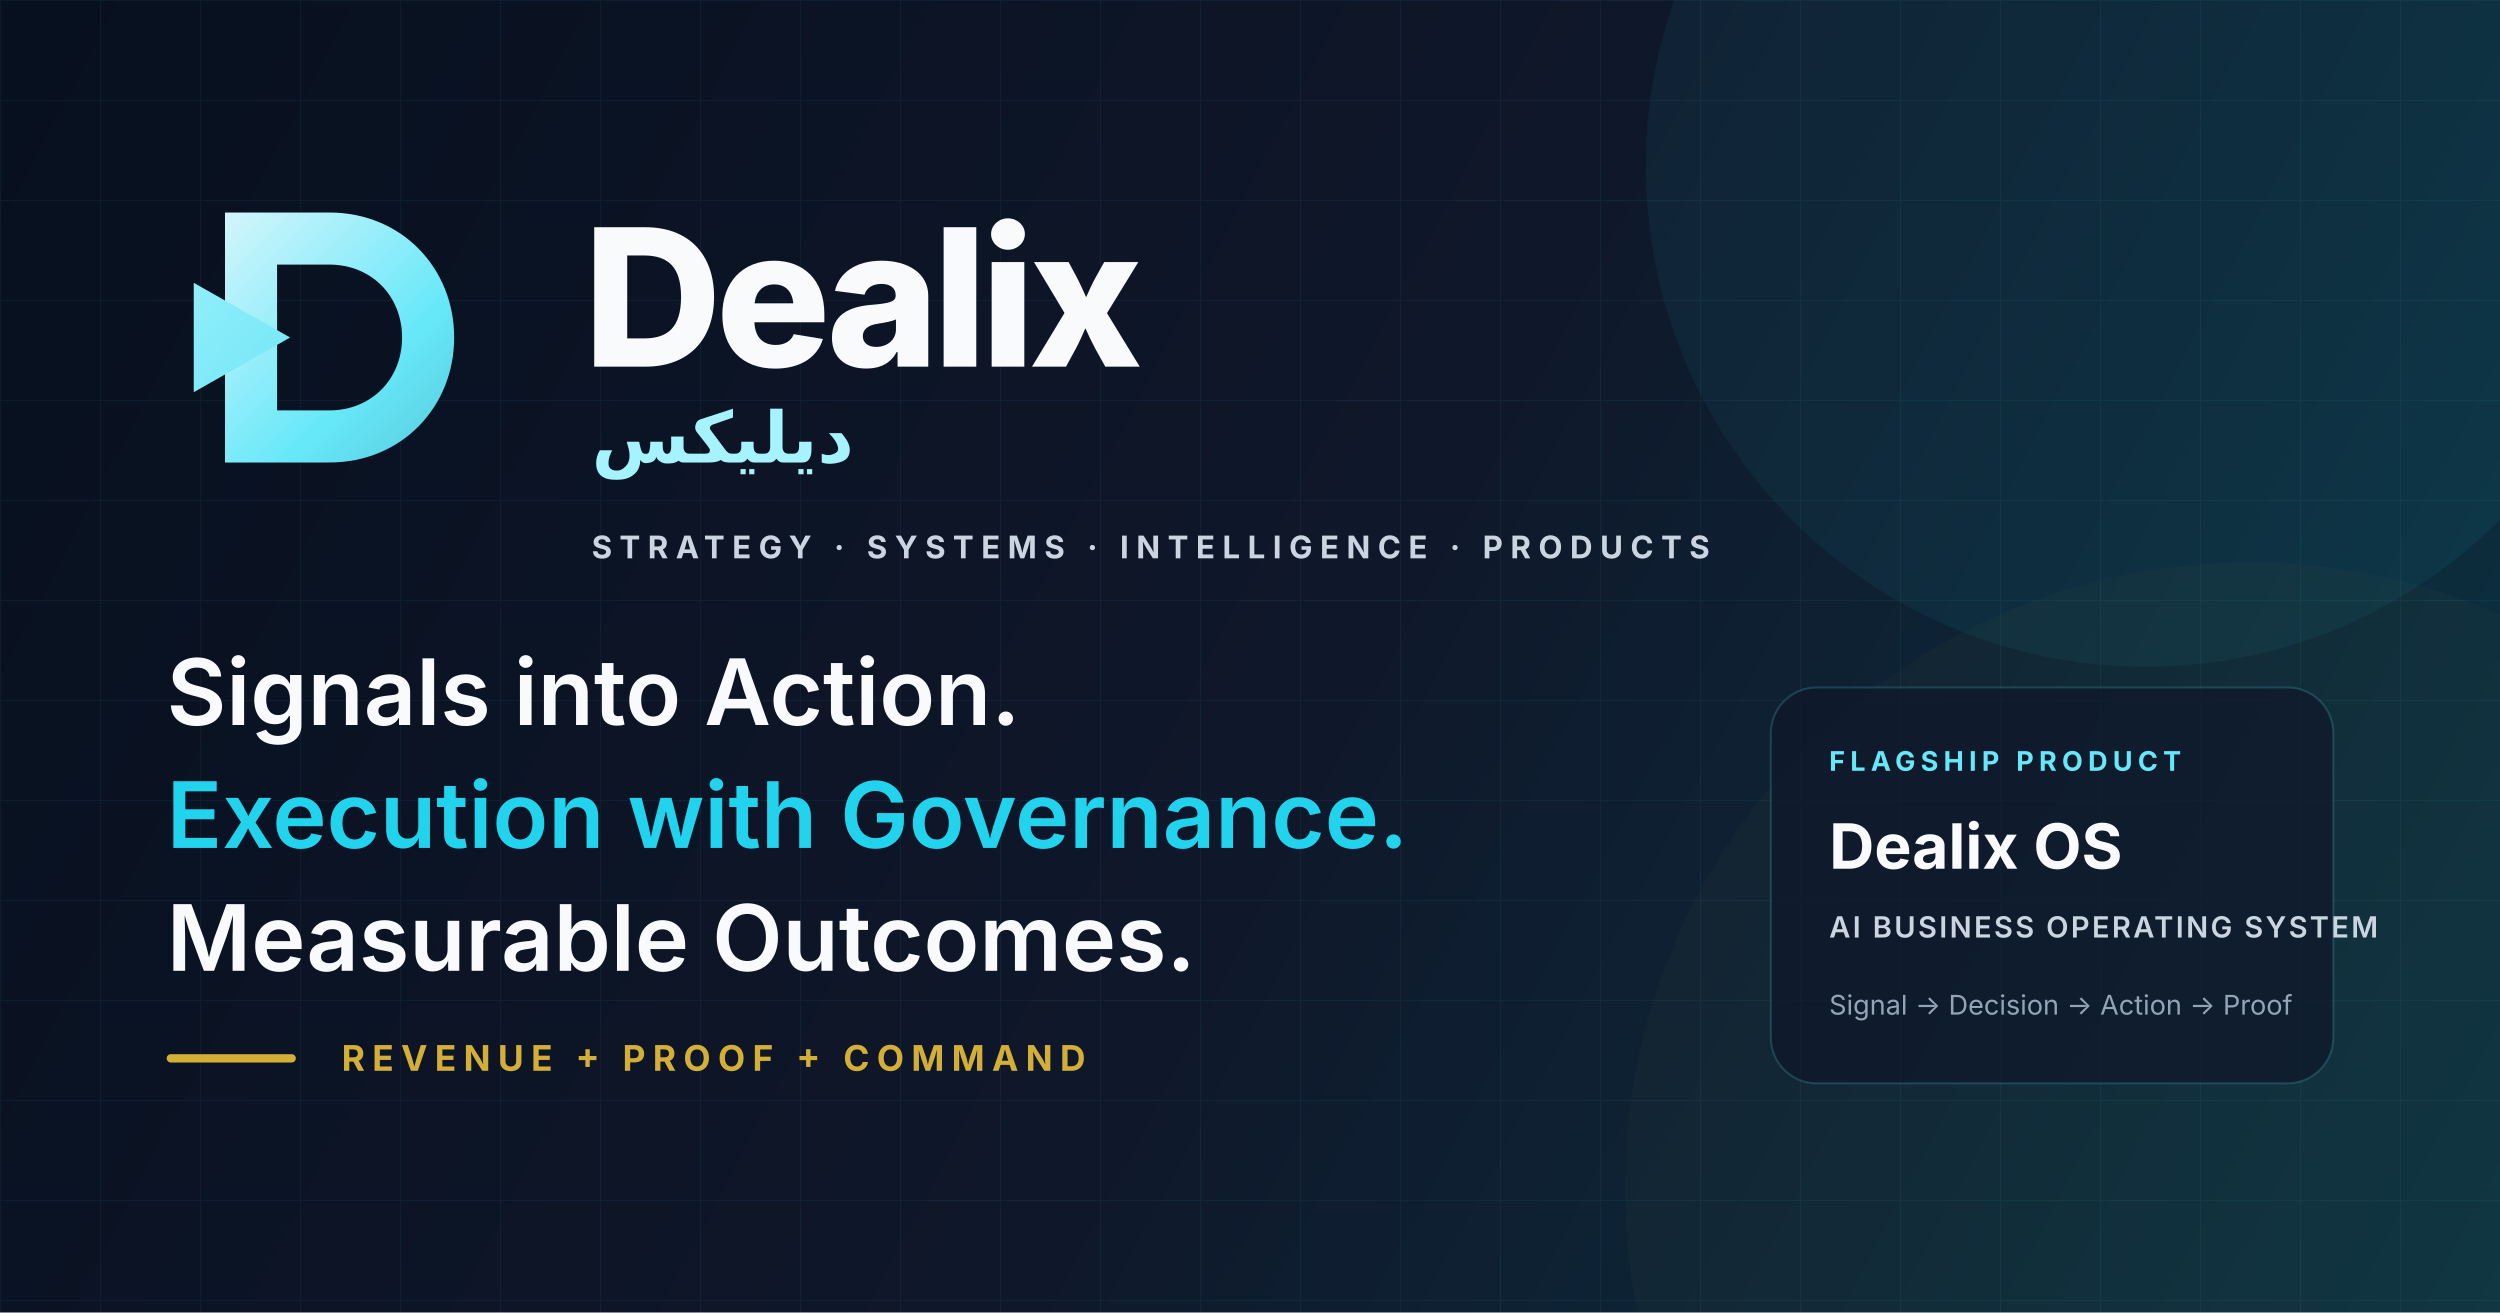
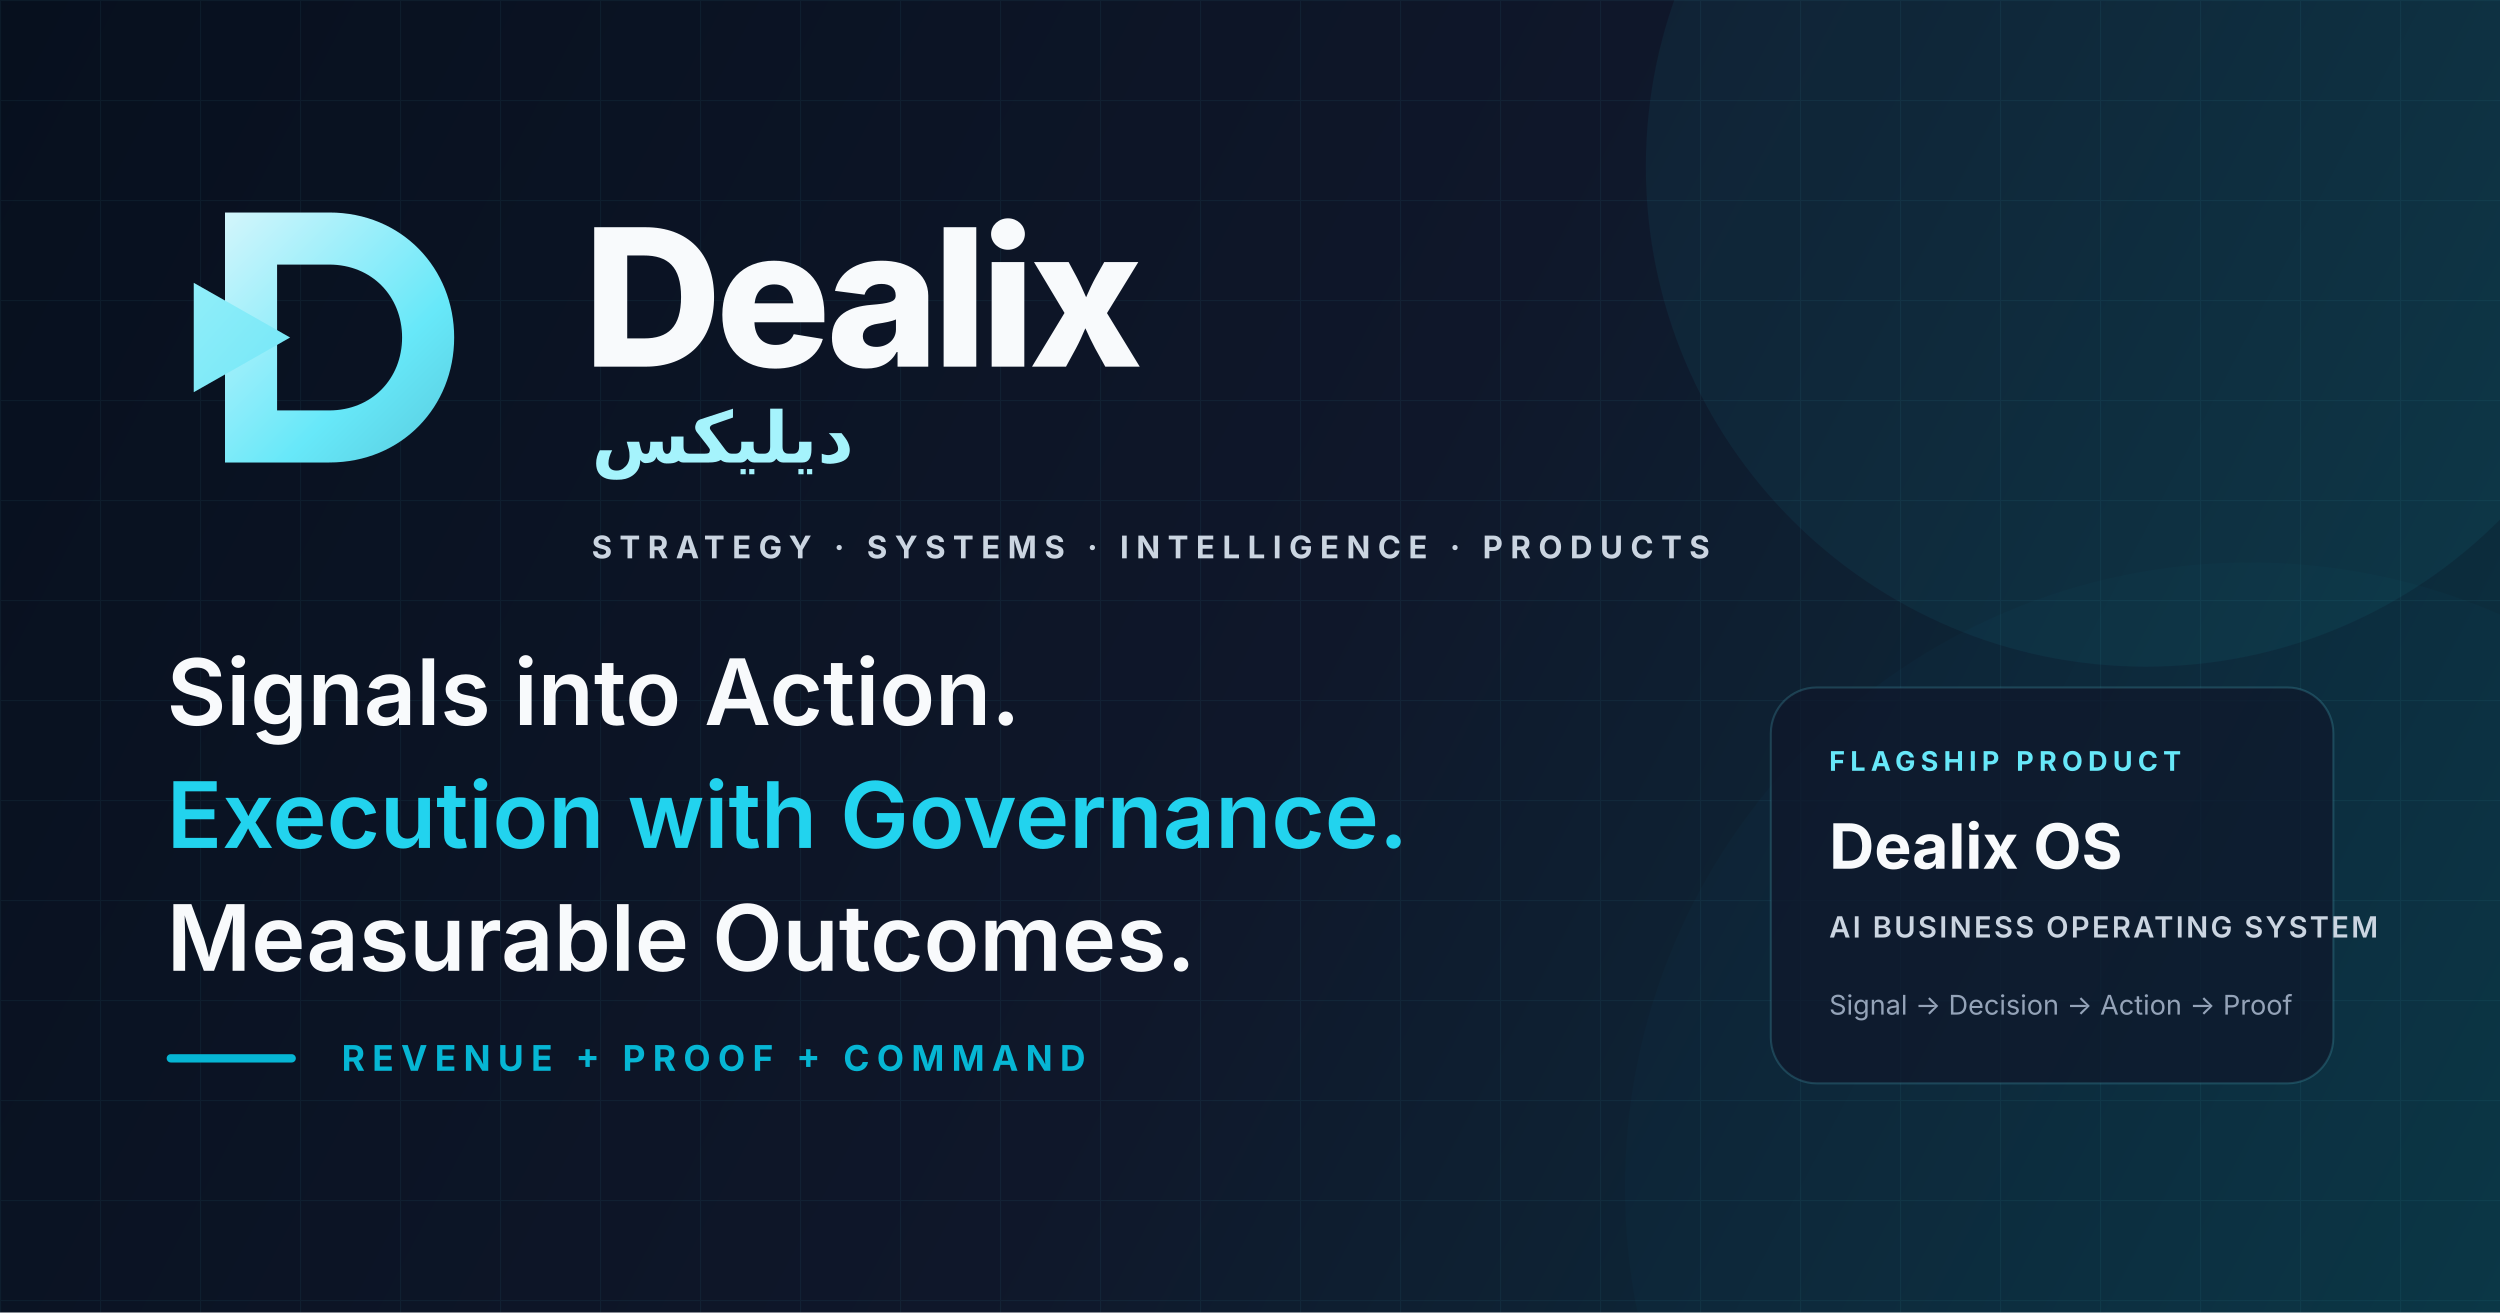
<svg xmlns="http://www.w3.org/2000/svg" viewBox="0 0 1200 630" width="1200" height="630" role="img" aria-label="Dealix — Strategy, Systems, Intelligence and Products">
  <defs>
    <linearGradient id="bg" x1="0" y1="0" x2="1200" y2="630" gradientUnits="userSpaceOnUse">
      <stop offset="0" stop-color="#07101E" />
      <stop offset="0.52" stop-color="#0F172A" />
      <stop offset="1" stop-color="#0B3443" />
    </linearGradient>
    <linearGradient id="d" x1="0" y1="0" x2="180" y2="180" gradientUnits="userSpaceOnUse">
      <stop offset="0" stop-color="#F8FAFC" />
      <stop offset="0.22" stop-color="#67E8F9" />
      <stop offset="0.7" stop-color="#164E63" />
      <stop offset="1" stop-color="#0F172A" />
    </linearGradient>
    <linearGradient id="signal" x1="0" y1="0" x2="90" y2="80" gradientUnits="userSpaceOnUse">
      <stop offset="0" stop-color="#A5F3FC" />
      <stop offset="1" stop-color="#22D3EE" />
    </linearGradient>
    <pattern id="grid" width="48" height="48" patternUnits="userSpaceOnUse">
      <path d="M48 0H0V48" fill="none" stroke="#67E8F9" stroke-opacity="0.055" />
    </pattern>
  </defs>
  <rect width="1200" height="630" fill="url(#bg)" />
  <rect width="1200" height="630" fill="url(#grid)" />
  <circle cx="1030" cy="80" r="240" fill="#22D3EE" opacity="0.055" />
-   <circle cx="1080" cy="570" r="300" fill="#D4AF37" opacity="0.025" />
+   <circle cx="1080" cy="570" r="300" fill="#06B6D4" opacity="0.025" />
  <g transform="translate(78 82) scale(2.5)">
    <path fill="url(#d)" fill-rule="evenodd" clip-rule="evenodd" d="M12 8h20c14 0 24 10.75 24 24S46 56 32 56H12V8Zm10 10v28h10c8.2 0 14-6.1 14-14s-5.8-14-14-14H22Z" />
    <path d="M6 21.5 24.5 32 6 42.5Z" fill="url(#signal)" />
  </g>
  <g transform="translate(280 104)" font-family="Inter, Arial, sans-serif">
    <text x="0" y="72" font-size="92" font-weight="760" letter-spacing="-3" fill="#F8FAFC">Dealix</text>
    <text x="4" y="118" font-family="IBM Plex Sans Arabic, Arial, sans-serif" font-size="34" font-weight="600" fill="#A5F3FC">ديليكس</text>
    <text x="4" y="164" font-size="15" font-weight="650" letter-spacing="3.6" fill="#CBD5E1">STRATEGY · SYSTEMS · INTELLIGENCE · PRODUCTS</text>
  </g>
  <g transform="translate(80 348)" font-family="Inter, Arial, sans-serif">
    <text x="0" y="0" font-size="44" font-weight="640" fill="#F8FAFC">Signals into Action.</text>
    <text x="0" y="59" font-size="44" font-weight="640" fill="#22D3EE">Execution with Governance.</text>
    <text x="0" y="118" font-size="44" font-weight="640" fill="#F8FAFC">Measurable Outcomes.</text>
-     <rect x="0" y="158" width="62" height="4" rx="2" fill="#D4AF37" />
-     <text x="84" y="166" font-size="17" font-weight="650" letter-spacing="3.5" fill="#D4AF37">REVENUE + PROOF + COMMAND</text>
+     <rect x="0" y="158" width="62" height="4" rx="2" fill="#06B6D4" />
+     <text x="84" y="166" font-size="17" font-weight="650" letter-spacing="3.5" fill="#06B6D4">REVENUE + PROOF + COMMAND</text>
  </g>
  <g transform="translate(850 330)" font-family="Inter, Arial, sans-serif">
    <rect x="0" y="0" width="270" height="190" rx="22" fill="#0F172A" fill-opacity="0.72" stroke="#67E8F9" stroke-opacity="0.18" />
    <text x="28" y="40" font-size="13" font-weight="700" letter-spacing="2.5" fill="#67E8F9">FLAGSHIP PRODUCT</text>
    <text x="28" y="87" font-size="30" font-weight="720" fill="#F8FAFC">Dealix OS</text>
    <text x="28" y="120" font-size="14" font-weight="600" letter-spacing="1.1" fill="#CBD5E1">AI BUSINESS OPERATING SYSTEM</text>
    <text x="28" y="157" font-size="13" fill="#94A3B8">Signal → Decision → Action → Proof</text>
  </g>
</svg>
